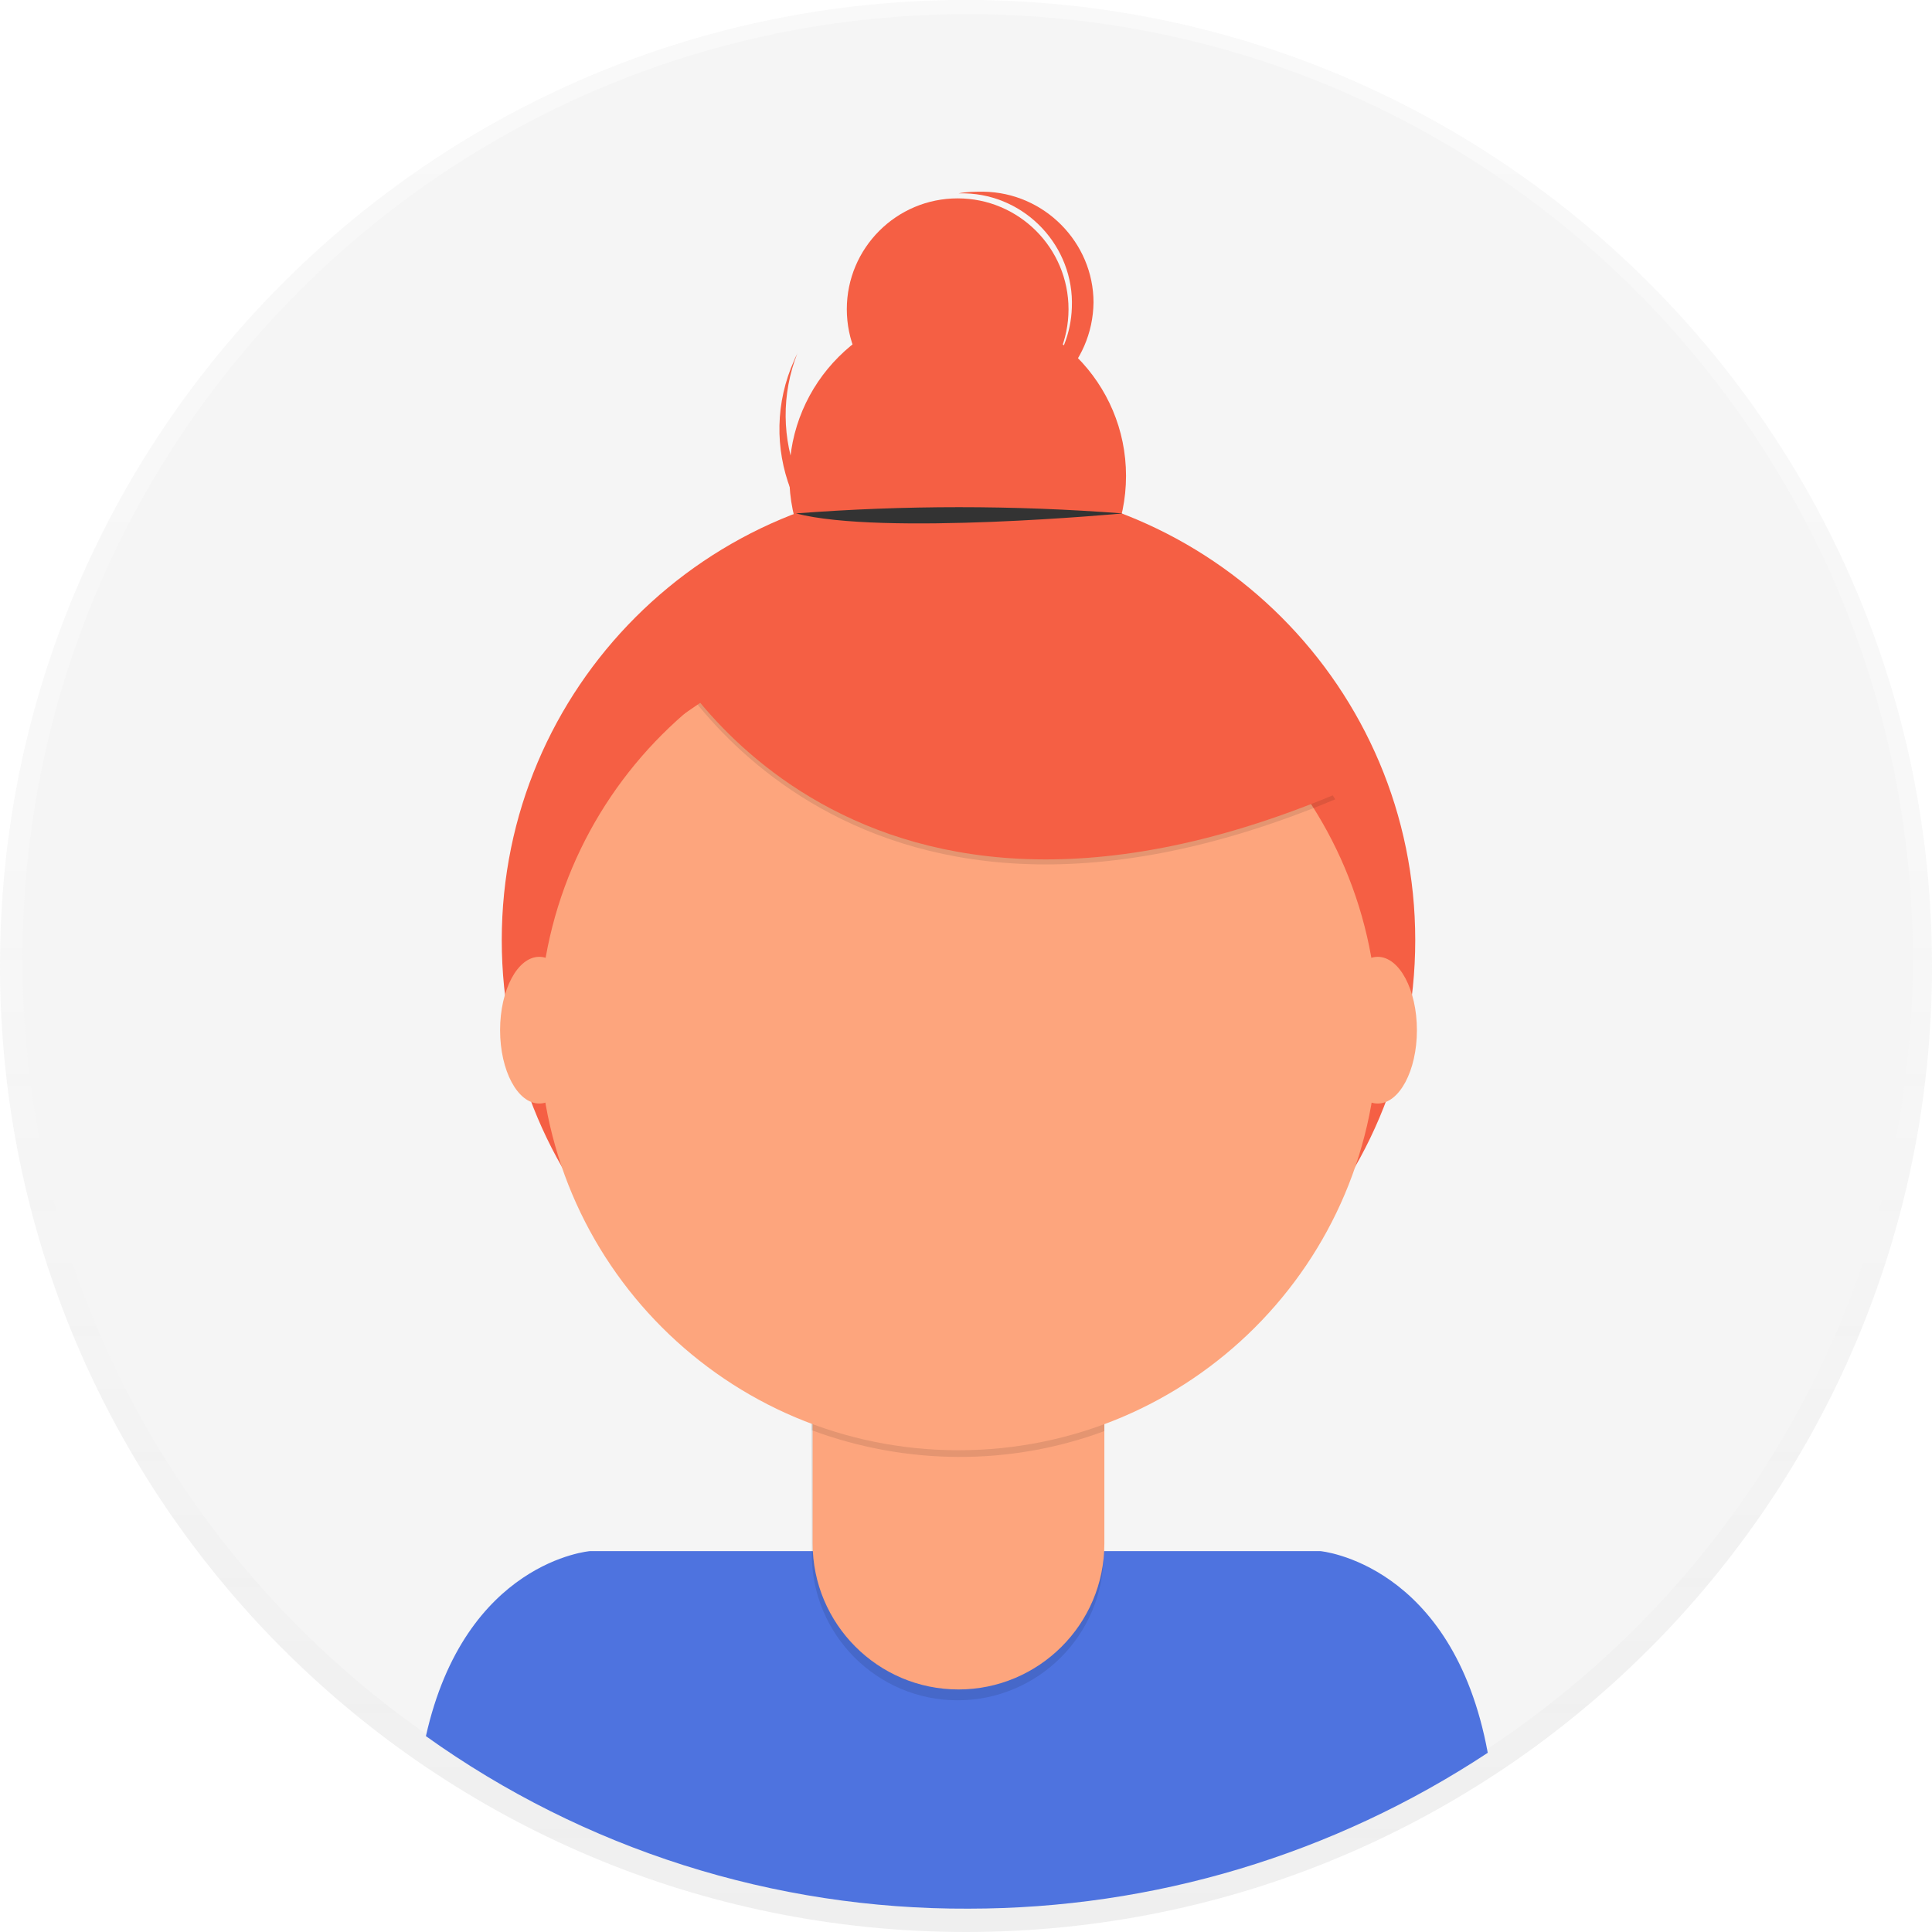
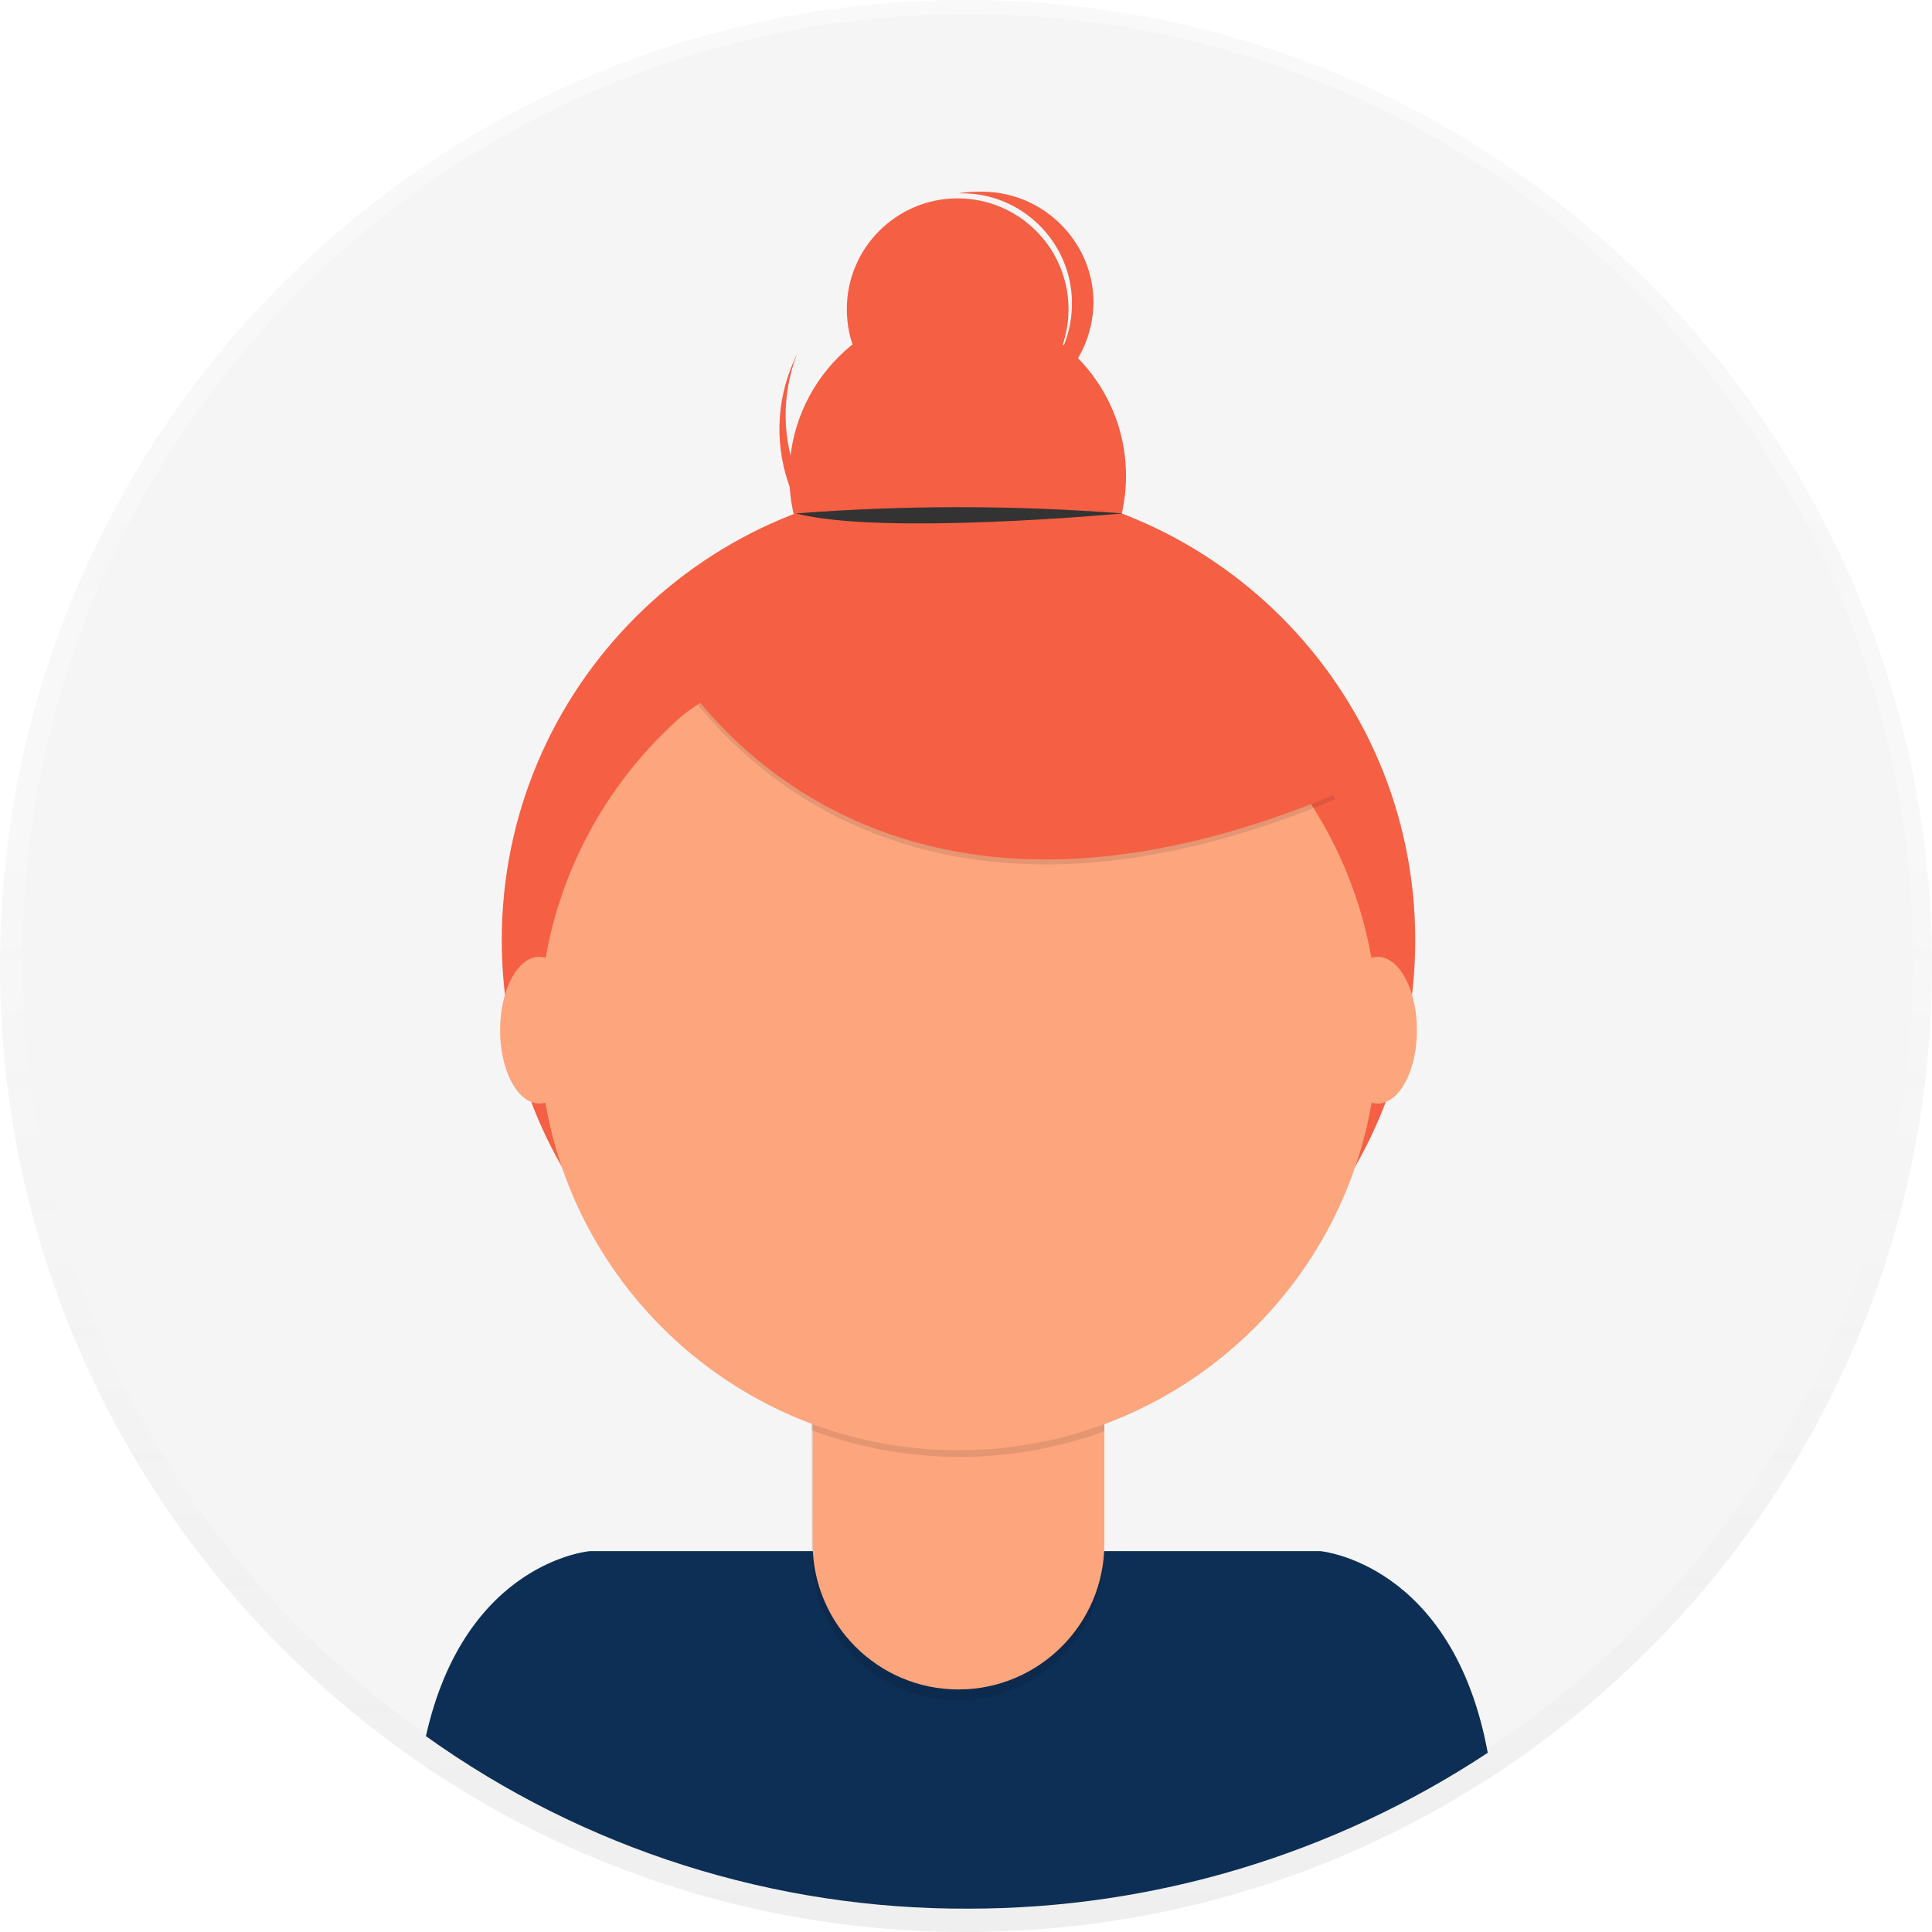
<svg xmlns="http://www.w3.org/2000/svg" version="1.1" id="_x38_8ce59e9-c4b8-4d1d-9d7a-ce0190159aa8" x="0px" y="0px" viewBox="0 0 231.8 231.8" style="enable-background:new 0 0 231.8 231.8;" xml:space="preserve">
  <style type="text/css">
	.st0{opacity:0.5;}
	.st1{fill:url(#SVGID_1_);}
	.st2{fill:#F5F5F5;}
- 	.st3{fill:#4E73DF;}
+ 	.st3{fill:#0D2F55;}
	.st4{fill:#F55F44;}
	.st5{opacity:0.1;enable-background:new    ;}
	.st6{fill:#FDA57D;}
	.st7{fill:#333333;}
</style>
  <g class="st0">
    <linearGradient id="SVGID_1_" gradientUnits="userSpaceOnUse" x1="115.89" y1="9.36" x2="115.89" y2="241.14" gradientTransform="matrix(1 0 0 -1 0 241.14)">
      <stop offset="0" style="stop-color:#808080;stop-opacity:0.25" />
      <stop offset="0.54" style="stop-color:#808080;stop-opacity:0.12" />
      <stop offset="1" style="stop-color:#808080;stop-opacity:0.1" />
    </linearGradient>
    <circle class="st1" cx="115.9" cy="115.9" r="115.9" />
  </g>
  <circle class="st2" cx="116.1" cy="115.1" r="113.4" />
  <path class="st3" d="M116.2,229c22.2,0,43.8-6.5,62.3-18.7c-4.2-22.8-20.1-24.2-20.1-24.2H70.8c0,0-15,1.2-19.7,22.2  C70.1,221.9,92.9,229.1,116.2,229z" />
  <circle class="st4" cx="115" cy="112.8" r="54.8" />
  <path class="st5" d="M97.3,158.4h35.1l0,0v28.1c0,9.7-7.9,17.5-17.5,17.5l0,0l0,0c-9.7,0-17.5-7.9-17.5-17.5l0,0L97.3,158.4  L97.3,158.4z" />
  <path class="st6" d="M100.7,157.1h28.4c1.9,0,3.4,1.5,3.4,3.4l0,0v24.7c0,9.7-7.9,17.5-17.5,17.5l0,0l0,0c-9.7,0-17.5-7.9-17.5-17.5  l0,0v-24.7C97.4,158.6,98.8,157.1,100.7,157.1L100.7,157.1L100.7,157.1z" />
  <path class="st5" d="M97.4,171.6c11.3,4.2,23.8,4.3,35.1,0.1v-4.3H97.4V171.6z" />
  <circle class="st6" cx="115" cy="123.7" r="50.3" />
  <circle class="st4" cx="114.9" cy="57.1" r="20.2" />
  <circle class="st4" cx="114.9" cy="37.1" r="13.3" />
  <path class="st4" d="M106.2,68.2c-9.9-4.4-14.5-15.8-10.5-25.9c-0.1,0.3-0.3,0.6-0.4,0.9c-4.6,10.2,0,22.2,10.2,26.8  s22.2,0,26.8-10.2c0.1-0.3,0.2-0.6,0.4-0.9C127.6,68.5,116,72.6,106.2,68.2z" />
  <path class="st5" d="M79.2,77.9c0,0,21.2,43,81,18l-13.9-21.8l-24.7-8.9L79.2,77.9z" />
  <path class="st4" d="M79.2,77.3c0,0,21.2,43,81,18l-13.9-21.8l-24.7-8.9L79.2,77.3z" />
  <path class="st7" d="M95.5,61.6c13-1,26.1-1,39.2,0C134.7,61.6,105.8,64.3,95.5,61.6z" />
  <path class="st4" d="M118,23c-1,0-2,0-3,0.2h0.8c7.3,0.2,13.1,6.4,12.8,13.7c-0.2,6.2-4.7,11.5-10.8,12.6  c7.3,0.1,13.3-5.8,13.4-13.2C131.2,29.1,125.3,23.1,118,23L118,23z" />
  <ellipse class="st6" cx="64.7" cy="123.6" rx="4.7" ry="8.8" />
  <ellipse class="st6" cx="165.3" cy="123.6" rx="4.7" ry="8.8" />
  <polygon class="st4" points="76,78.6 85.8,73.5 88,81.6 82,85.7 " />
</svg>
